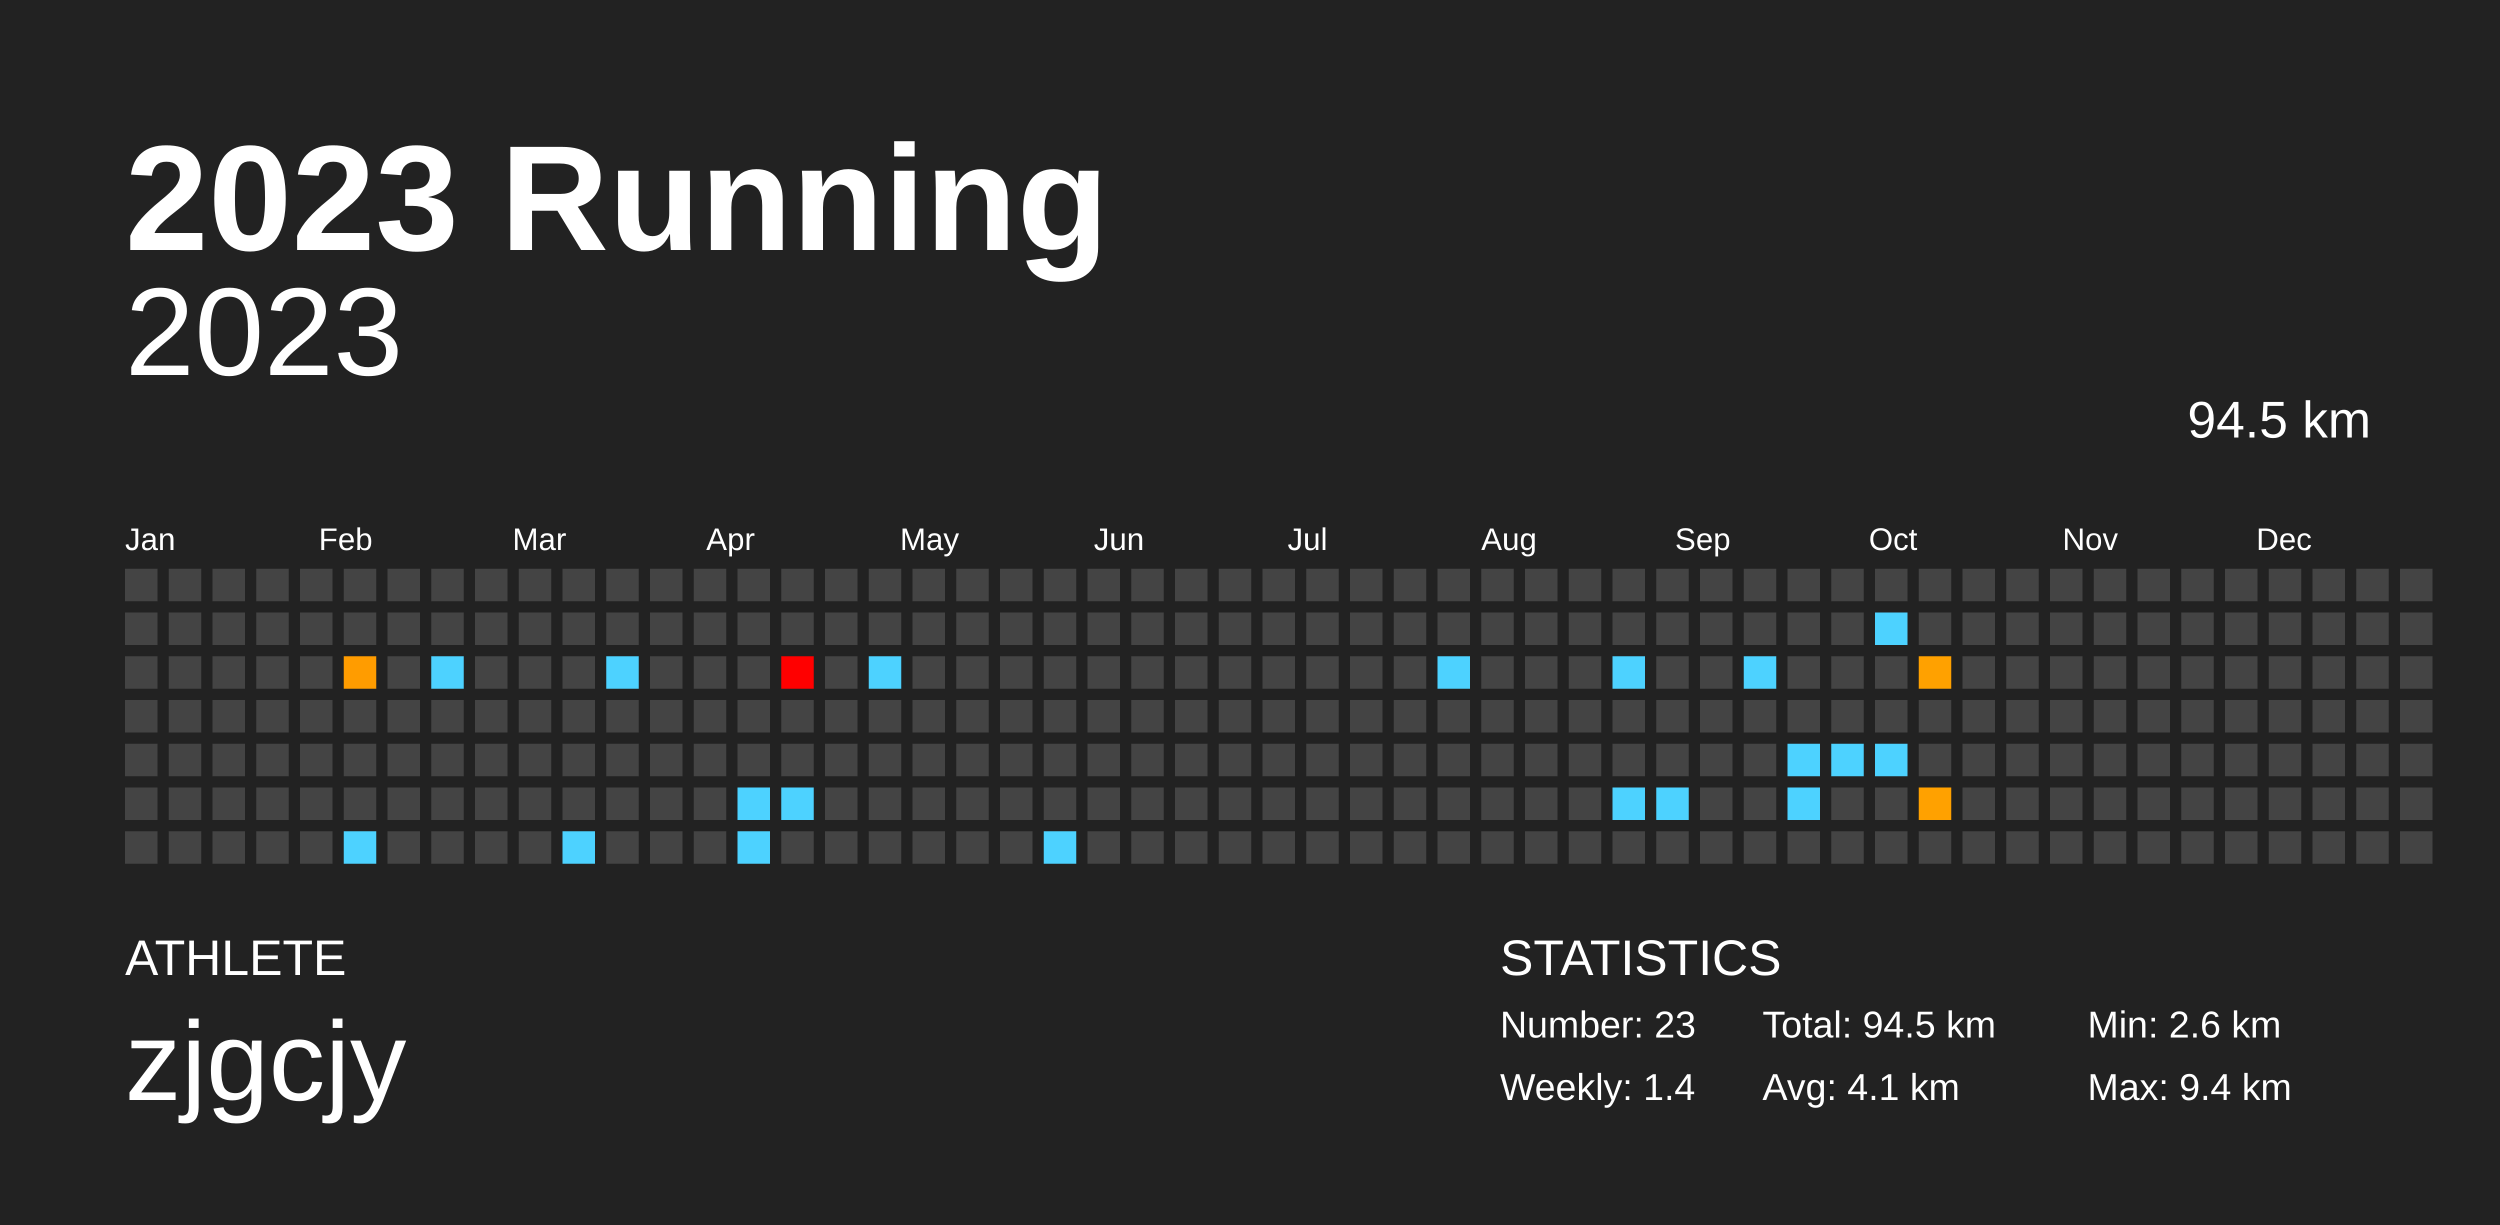
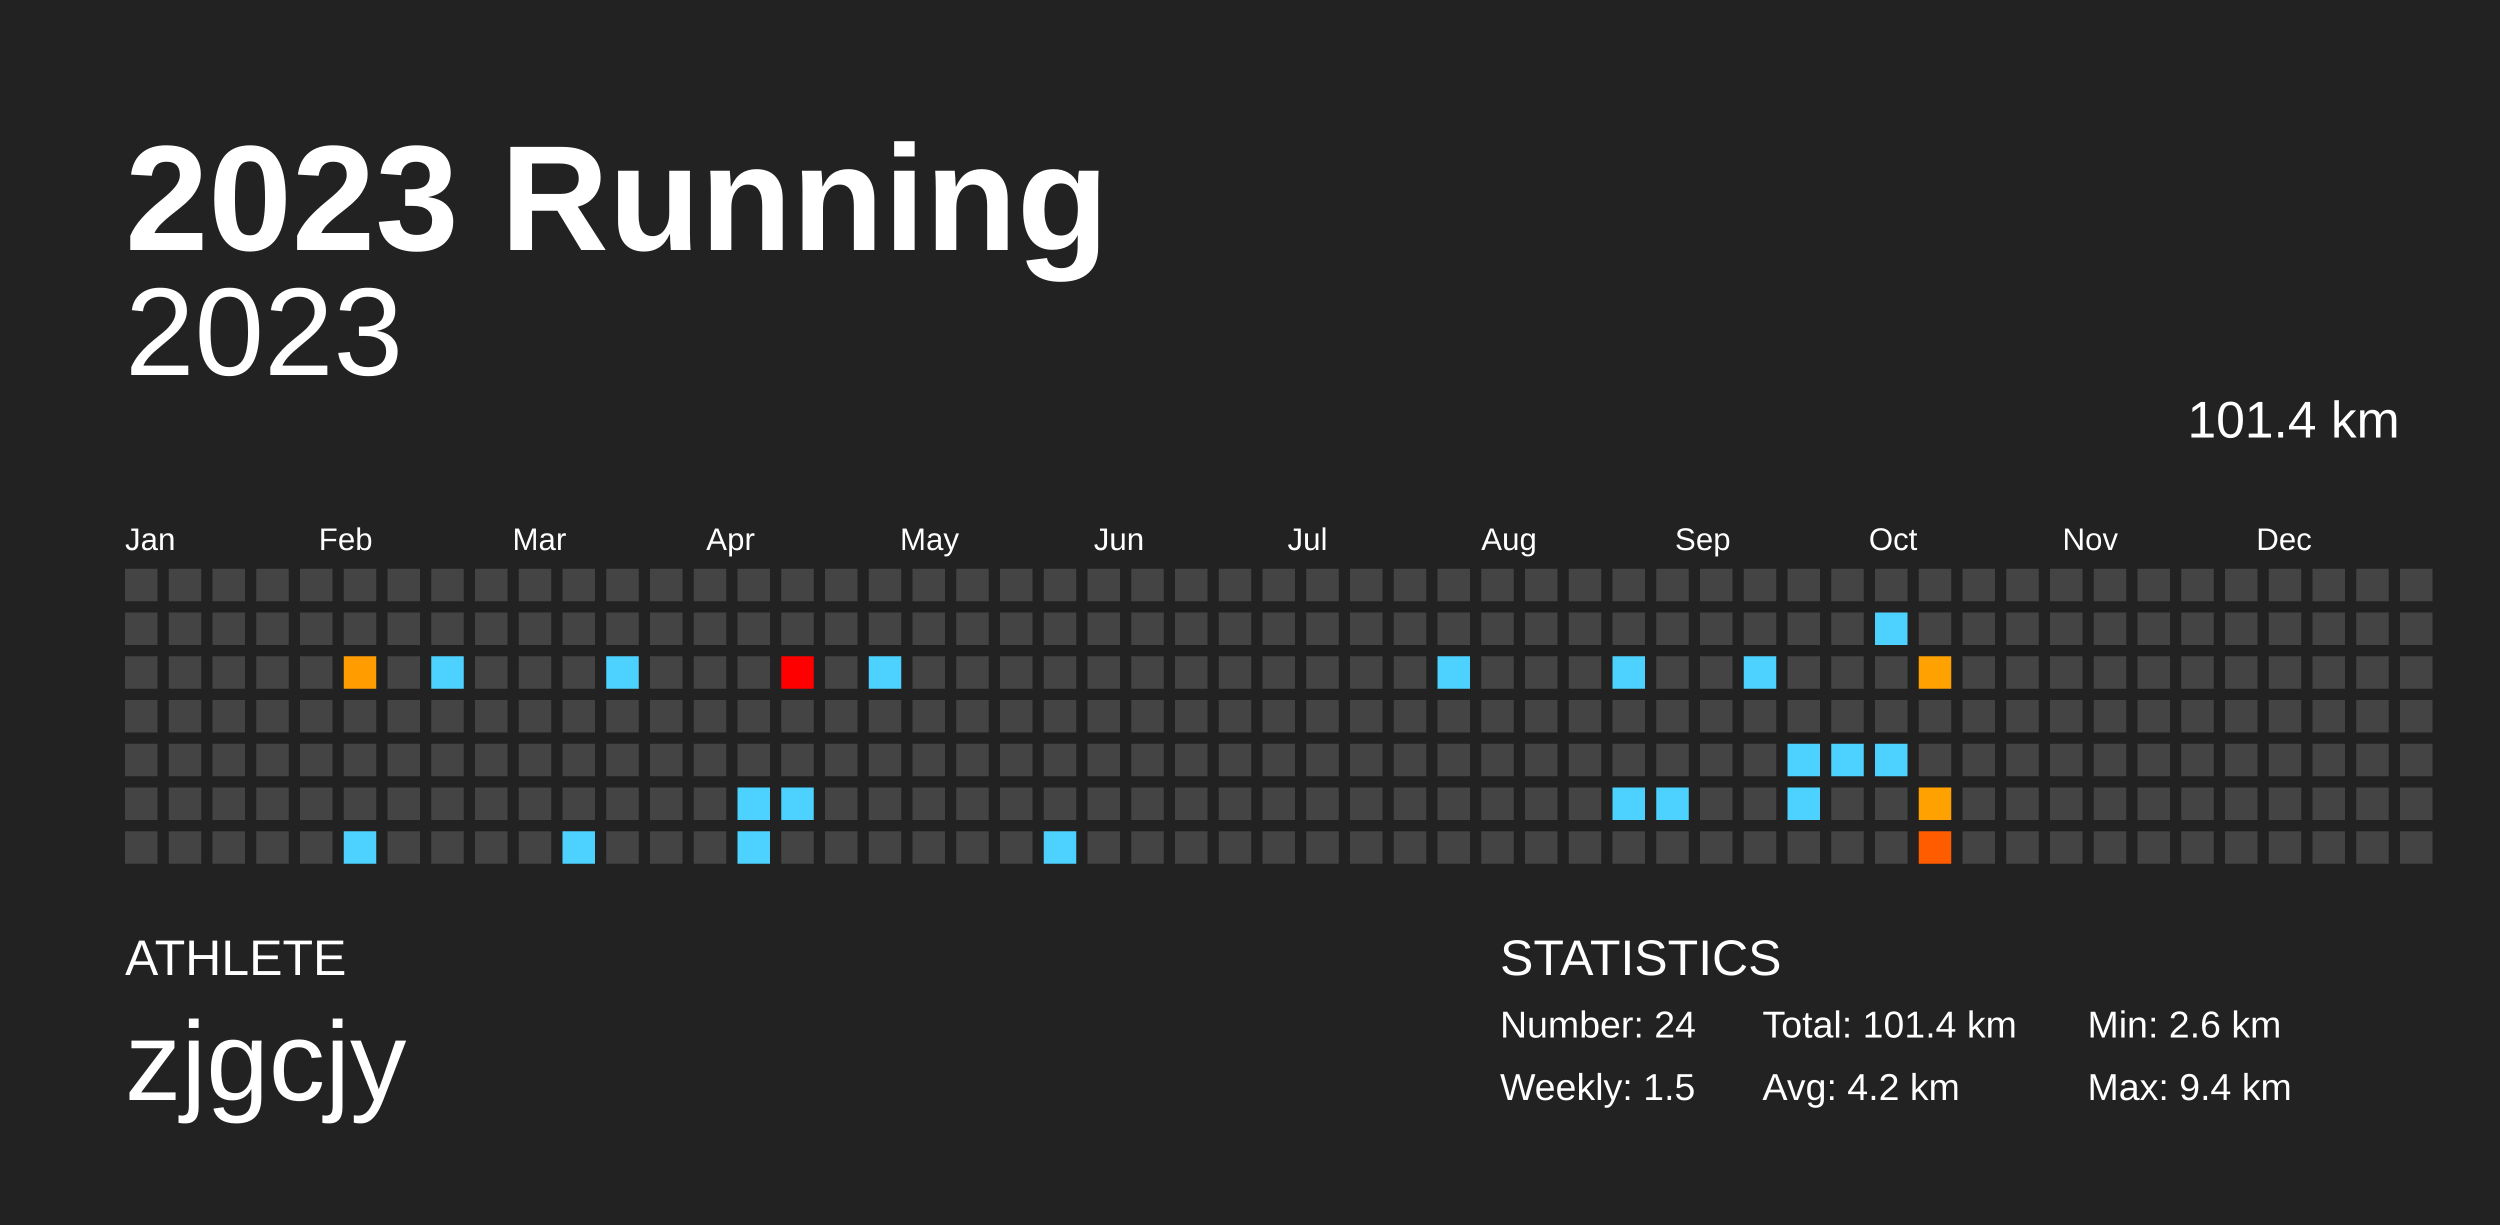
<svg xmlns="http://www.w3.org/2000/svg" baseProfile="full" height="98mm" version="1.1" viewBox="0,0,200,98" width="200mm">
  <defs />
  <rect fill="#222222" height="98" width="200" x="0" y="0" />
  <text fill="#FFFFFF" style="font-size:12px; font-family:Arial; font-weight:bold;" x="10" y="20">2023 Running</text>
  <text fill="#FFFFFF" style="font-size:4px; font-family:Arial" x="10" y="78">ATHLETE</text>
  <text fill="#FFFFFF" style="font-size:9px; font-family:Arial" x="10" y="88">zjgcjy</text>
  <text fill="#FFFFFF" style="font-size:4px; font-family:Arial" x="120" y="78">STATISTICS</text>
-   <text fill="#FFFFFF" style="font-size:3px; font-family:Arial" x="120" y="83">Number: 23</text>
-   <text fill="#FFFFFF" style="font-size:3px; font-family:Arial" x="120" y="88">Weekly: 1.4</text>
-   <text fill="#FFFFFF" style="font-size:3px; font-family:Arial" x="141" y="83">Total: 94.5 km</text>
-   <text fill="#FFFFFF" style="font-size:3px; font-family:Arial" x="141" y="88">Avg: 4.1 km</text>
+   <text fill="#FFFFFF" style="font-size:3px; font-family:Arial" x="120" y="83">Number: 24</text>
+   <text fill="#FFFFFF" style="font-size:3px; font-family:Arial" x="120" y="88">Weekly: 1.5</text>
+   <text fill="#FFFFFF" style="font-size:3px; font-family:Arial" x="141" y="83">Total: 101.4 km</text>
+   <text fill="#FFFFFF" style="font-size:3px; font-family:Arial" x="141" y="88">Avg: 4.2 km</text>
  <text fill="#FFFFFF" style="font-size:3px; font-family:Arial" x="167" y="83">Min: 2.6 km</text>
  <text fill="#FFFFFF" style="font-size:3px; font-family:Arial" x="167" y="88">Max: 9.4 km</text>
  <text alignment-baseline="hanging" fill="#FFFFFF" style="font-size:10.0px; font-family:Arial;" x="10" y="30">2023</text>
-   <text alignment-baseline="hanging" fill="#FFFFFF" style="font-size:4.125px; font-family:Arial;" x="175" y="35">94.5 km</text>
+   <text alignment-baseline="hanging" fill="#FFFFFF" style="font-size:4.125px; font-family:Arial;" x="175" y="35">101.4 km</text>
  <text fill="#FFFFFF" style="font-size:2.5px; font-family:Arial" x="10.0" y="44">Jan</text>
  <text fill="#FFFFFF" style="font-size:2.5px; font-family:Arial" x="25.5" y="44">Feb</text>
  <text fill="#FFFFFF" style="font-size:2.5px; font-family:Arial" x="41.0" y="44">Mar</text>
  <text fill="#FFFFFF" style="font-size:2.5px; font-family:Arial" x="56.5" y="44">Apr</text>
  <text fill="#FFFFFF" style="font-size:2.5px; font-family:Arial" x="72.0" y="44">May</text>
  <text fill="#FFFFFF" style="font-size:2.5px; font-family:Arial" x="87.5" y="44">Jun</text>
  <text fill="#FFFFFF" style="font-size:2.5px; font-family:Arial" x="103.0" y="44">Jul</text>
  <text fill="#FFFFFF" style="font-size:2.5px; font-family:Arial" x="118.5" y="44">Aug</text>
  <text fill="#FFFFFF" style="font-size:2.5px; font-family:Arial" x="134.0" y="44">Sep</text>
  <text fill="#FFFFFF" style="font-size:2.5px; font-family:Arial" x="149.5" y="44">Oct</text>
  <text fill="#FFFFFF" style="font-size:2.5px; font-family:Arial" x="165.0" y="44">Nov</text>
  <text fill="#FFFFFF" style="font-size:2.5px; font-family:Arial" x="180.5" y="44">Dec</text>
  <rect fill="#444444" height="2.6" width="2.6" x="10.0" y="45.5" />
  <rect fill="#444444" height="2.6" width="2.6" x="10.0" y="49.0" />
  <rect fill="#444444" height="2.6" width="2.6" x="10.0" y="52.5" />
  <rect fill="#444444" height="2.6" width="2.6" x="10.0" y="56.0" />
  <rect fill="#444444" height="2.6" width="2.6" x="10.0" y="59.5" />
  <rect fill="#444444" height="2.6" width="2.6" x="10.0" y="63.0" />
  <rect fill="#444444" height="2.6" width="2.6" x="10.0" y="66.5" />
  <rect fill="#444444" height="2.6" width="2.6" x="13.5" y="45.5" />
  <rect fill="#444444" height="2.6" width="2.6" x="13.5" y="49.0" />
  <rect fill="#444444" height="2.6" width="2.6" x="13.5" y="52.5" />
  <rect fill="#444444" height="2.6" width="2.6" x="13.5" y="56.0" />
  <rect fill="#444444" height="2.6" width="2.6" x="13.5" y="59.5" />
  <rect fill="#444444" height="2.6" width="2.6" x="13.5" y="63.0" />
  <rect fill="#444444" height="2.6" width="2.6" x="13.5" y="66.5" />
  <rect fill="#444444" height="2.6" width="2.6" x="17.0" y="45.5" />
  <rect fill="#444444" height="2.6" width="2.6" x="17.0" y="49.0" />
  <rect fill="#444444" height="2.6" width="2.6" x="17.0" y="52.5" />
  <rect fill="#444444" height="2.6" width="2.6" x="17.0" y="56.0" />
  <rect fill="#444444" height="2.6" width="2.6" x="17.0" y="59.5" />
  <rect fill="#444444" height="2.6" width="2.6" x="17.0" y="63.0" />
  <rect fill="#444444" height="2.6" width="2.6" x="17.0" y="66.5" />
  <rect fill="#444444" height="2.6" width="2.6" x="20.5" y="45.5" />
  <rect fill="#444444" height="2.6" width="2.6" x="20.5" y="49.0" />
  <rect fill="#444444" height="2.6" width="2.6" x="20.5" y="52.5" />
  <rect fill="#444444" height="2.6" width="2.6" x="20.5" y="56.0" />
  <rect fill="#444444" height="2.6" width="2.6" x="20.5" y="59.5" />
  <rect fill="#444444" height="2.6" width="2.6" x="20.5" y="63.0" />
  <rect fill="#444444" height="2.6" width="2.6" x="20.5" y="66.5" />
  <rect fill="#444444" height="2.6" width="2.6" x="24.0" y="45.5" />
  <rect fill="#444444" height="2.6" width="2.6" x="24.0" y="49.0" />
  <rect fill="#444444" height="2.6" width="2.6" x="24.0" y="52.5" />
  <rect fill="#444444" height="2.6" width="2.6" x="24.0" y="56.0" />
  <rect fill="#444444" height="2.6" width="2.6" x="24.0" y="59.5" />
  <rect fill="#444444" height="2.6" width="2.6" x="24.0" y="63.0" />
  <rect fill="#444444" height="2.6" width="2.6" x="24.0" y="66.5" />
  <rect fill="#444444" height="2.6" width="2.6" x="27.5" y="45.5" />
  <rect fill="#444444" height="2.6" width="2.6" x="27.5" y="49.0" />
  <rect fill="#ff9c00" height="2.6" width="2.6" x="27.5" y="52.5" />
  <rect fill="#444444" height="2.6" width="2.6" x="27.5" y="56.0" />
  <rect fill="#444444" height="2.6" width="2.6" x="27.5" y="59.5" />
  <rect fill="#444444" height="2.6" width="2.6" x="27.5" y="63.0" />
  <rect fill="#4dd2ff" height="2.6" width="2.6" x="27.5" y="66.5" />
  <rect fill="#444444" height="2.6" width="2.6" x="31.0" y="45.5" />
  <rect fill="#444444" height="2.6" width="2.6" x="31.0" y="49.0" />
  <rect fill="#444444" height="2.6" width="2.6" x="31.0" y="52.5" />
  <rect fill="#444444" height="2.6" width="2.6" x="31.0" y="56.0" />
  <rect fill="#444444" height="2.6" width="2.6" x="31.0" y="59.5" />
  <rect fill="#444444" height="2.6" width="2.6" x="31.0" y="63.0" />
  <rect fill="#444444" height="2.6" width="2.6" x="31.0" y="66.5" />
  <rect fill="#444444" height="2.6" width="2.6" x="34.5" y="45.5" />
  <rect fill="#444444" height="2.6" width="2.6" x="34.5" y="49.0" />
  <rect fill="#4dd2ff" height="2.6" width="2.6" x="34.5" y="52.5" />
  <rect fill="#444444" height="2.6" width="2.6" x="34.5" y="56.0" />
  <rect fill="#444444" height="2.6" width="2.6" x="34.5" y="59.5" />
  <rect fill="#444444" height="2.6" width="2.6" x="34.5" y="63.0" />
  <rect fill="#444444" height="2.6" width="2.6" x="34.5" y="66.5" />
  <rect fill="#444444" height="2.6" width="2.6" x="38.0" y="45.5" />
  <rect fill="#444444" height="2.6" width="2.6" x="38.0" y="49.0" />
  <rect fill="#444444" height="2.6" width="2.6" x="38.0" y="52.5" />
  <rect fill="#444444" height="2.6" width="2.6" x="38.0" y="56.0" />
  <rect fill="#444444" height="2.6" width="2.6" x="38.0" y="59.5" />
  <rect fill="#444444" height="2.6" width="2.6" x="38.0" y="63.0" />
  <rect fill="#444444" height="2.6" width="2.6" x="38.0" y="66.5" />
  <rect fill="#444444" height="2.6" width="2.6" x="41.5" y="45.5" />
  <rect fill="#444444" height="2.6" width="2.6" x="41.5" y="49.0" />
  <rect fill="#444444" height="2.6" width="2.6" x="41.5" y="52.5" />
  <rect fill="#444444" height="2.6" width="2.6" x="41.5" y="56.0" />
  <rect fill="#444444" height="2.6" width="2.6" x="41.5" y="59.5" />
  <rect fill="#444444" height="2.6" width="2.6" x="41.5" y="63.0" />
  <rect fill="#444444" height="2.6" width="2.6" x="41.5" y="66.5" />
  <rect fill="#444444" height="2.6" width="2.6" x="45.0" y="45.5" />
  <rect fill="#444444" height="2.6" width="2.6" x="45.0" y="49.0" />
  <rect fill="#444444" height="2.6" width="2.6" x="45.0" y="52.5" />
  <rect fill="#444444" height="2.6" width="2.6" x="45.0" y="56.0" />
  <rect fill="#444444" height="2.6" width="2.6" x="45.0" y="59.5" />
  <rect fill="#444444" height="2.6" width="2.6" x="45.0" y="63.0" />
  <rect fill="#4dd2ff" height="2.6" width="2.6" x="45.0" y="66.5" />
  <rect fill="#444444" height="2.6" width="2.6" x="48.5" y="45.5" />
  <rect fill="#444444" height="2.6" width="2.6" x="48.5" y="49.0" />
  <rect fill="#4dd2ff" height="2.6" width="2.6" x="48.5" y="52.5" />
  <rect fill="#444444" height="2.6" width="2.6" x="48.5" y="56.0" />
  <rect fill="#444444" height="2.6" width="2.6" x="48.5" y="59.5" />
  <rect fill="#444444" height="2.6" width="2.6" x="48.5" y="63.0" />
  <rect fill="#444444" height="2.6" width="2.6" x="48.5" y="66.5" />
  <rect fill="#444444" height="2.6" width="2.6" x="52.0" y="45.5" />
  <rect fill="#444444" height="2.6" width="2.6" x="52.0" y="49.0" />
  <rect fill="#444444" height="2.6" width="2.6" x="52.0" y="52.5" />
  <rect fill="#444444" height="2.6" width="2.6" x="52.0" y="56.0" />
  <rect fill="#444444" height="2.6" width="2.6" x="52.0" y="59.5" />
  <rect fill="#444444" height="2.6" width="2.6" x="52.0" y="63.0" />
  <rect fill="#444444" height="2.6" width="2.6" x="52.0" y="66.5" />
  <rect fill="#444444" height="2.6" width="2.6" x="55.5" y="45.5" />
  <rect fill="#444444" height="2.6" width="2.6" x="55.5" y="49.0" />
  <rect fill="#444444" height="2.6" width="2.6" x="55.5" y="52.5" />
  <rect fill="#444444" height="2.6" width="2.6" x="55.5" y="56.0" />
  <rect fill="#444444" height="2.6" width="2.6" x="55.5" y="59.5" />
  <rect fill="#444444" height="2.6" width="2.6" x="55.5" y="63.0" />
  <rect fill="#444444" height="2.6" width="2.6" x="55.5" y="66.5" />
  <rect fill="#444444" height="2.6" width="2.6" x="59.0" y="45.5" />
  <rect fill="#444444" height="2.6" width="2.6" x="59.0" y="49.0" />
  <rect fill="#444444" height="2.6" width="2.6" x="59.0" y="52.5" />
  <rect fill="#444444" height="2.6" width="2.6" x="59.0" y="56.0" />
  <rect fill="#444444" height="2.6" width="2.6" x="59.0" y="59.5" />
  <rect fill="#4dd2ff" height="2.6" width="2.6" x="59.0" y="63.0" />
  <rect fill="#4dd2ff" height="2.6" width="2.6" x="59.0" y="66.5" />
  <rect fill="#444444" height="2.6" width="2.6" x="62.5" y="45.5" />
  <rect fill="#444444" height="2.6" width="2.6" x="62.5" y="49.0" />
  <rect fill="#ff0000" height="2.6" width="2.6" x="62.5" y="52.5" />
  <rect fill="#444444" height="2.6" width="2.6" x="62.5" y="56.0" />
  <rect fill="#444444" height="2.6" width="2.6" x="62.5" y="59.5" />
  <rect fill="#4dd2ff" height="2.6" width="2.6" x="62.5" y="63.0" />
  <rect fill="#444444" height="2.6" width="2.6" x="62.5" y="66.5" />
  <rect fill="#444444" height="2.6" width="2.6" x="66.0" y="45.5" />
  <rect fill="#444444" height="2.6" width="2.6" x="66.0" y="49.0" />
  <rect fill="#444444" height="2.6" width="2.6" x="66.0" y="52.5" />
  <rect fill="#444444" height="2.6" width="2.6" x="66.0" y="56.0" />
  <rect fill="#444444" height="2.6" width="2.6" x="66.0" y="59.5" />
  <rect fill="#444444" height="2.6" width="2.6" x="66.0" y="63.0" />
  <rect fill="#444444" height="2.6" width="2.6" x="66.0" y="66.5" />
  <rect fill="#444444" height="2.6" width="2.6" x="69.5" y="45.5" />
  <rect fill="#444444" height="2.6" width="2.6" x="69.5" y="49.0" />
  <rect fill="#4dd2ff" height="2.6" width="2.6" x="69.5" y="52.5" />
  <rect fill="#444444" height="2.6" width="2.6" x="69.5" y="56.0" />
  <rect fill="#444444" height="2.6" width="2.6" x="69.5" y="59.5" />
  <rect fill="#444444" height="2.6" width="2.6" x="69.5" y="63.0" />
  <rect fill="#444444" height="2.6" width="2.6" x="69.5" y="66.5" />
  <rect fill="#444444" height="2.6" width="2.6" x="73.0" y="45.5" />
  <rect fill="#444444" height="2.6" width="2.6" x="73.0" y="49.0" />
  <rect fill="#444444" height="2.6" width="2.6" x="73.0" y="52.5" />
  <rect fill="#444444" height="2.6" width="2.6" x="73.0" y="56.0" />
  <rect fill="#444444" height="2.6" width="2.6" x="73.0" y="59.5" />
  <rect fill="#444444" height="2.6" width="2.6" x="73.0" y="63.0" />
  <rect fill="#444444" height="2.6" width="2.6" x="73.0" y="66.5" />
  <rect fill="#444444" height="2.6" width="2.6" x="76.5" y="45.5" />
  <rect fill="#444444" height="2.6" width="2.6" x="76.5" y="49.0" />
  <rect fill="#444444" height="2.6" width="2.6" x="76.5" y="52.5" />
  <rect fill="#444444" height="2.6" width="2.6" x="76.5" y="56.0" />
  <rect fill="#444444" height="2.6" width="2.6" x="76.5" y="59.5" />
  <rect fill="#444444" height="2.6" width="2.6" x="76.5" y="63.0" />
  <rect fill="#444444" height="2.6" width="2.6" x="76.5" y="66.5" />
  <rect fill="#444444" height="2.6" width="2.6" x="80.0" y="45.5" />
  <rect fill="#444444" height="2.6" width="2.6" x="80.0" y="49.0" />
  <rect fill="#444444" height="2.6" width="2.6" x="80.0" y="52.5" />
  <rect fill="#444444" height="2.6" width="2.6" x="80.0" y="56.0" />
  <rect fill="#444444" height="2.6" width="2.6" x="80.0" y="59.5" />
  <rect fill="#444444" height="2.6" width="2.6" x="80.0" y="63.0" />
  <rect fill="#444444" height="2.6" width="2.6" x="80.0" y="66.5" />
  <rect fill="#444444" height="2.6" width="2.6" x="83.5" y="45.5" />
  <rect fill="#444444" height="2.6" width="2.6" x="83.5" y="49.0" />
  <rect fill="#444444" height="2.6" width="2.6" x="83.5" y="52.5" />
  <rect fill="#444444" height="2.6" width="2.6" x="83.5" y="56.0" />
  <rect fill="#444444" height="2.6" width="2.6" x="83.5" y="59.5" />
  <rect fill="#444444" height="2.6" width="2.6" x="83.5" y="63.0" />
  <rect fill="#4dd2ff" height="2.6" width="2.6" x="83.5" y="66.5" />
  <rect fill="#444444" height="2.6" width="2.6" x="87.0" y="45.5" />
  <rect fill="#444444" height="2.6" width="2.6" x="87.0" y="49.0" />
  <rect fill="#444444" height="2.6" width="2.6" x="87.0" y="52.5" />
  <rect fill="#444444" height="2.6" width="2.6" x="87.0" y="56.0" />
  <rect fill="#444444" height="2.6" width="2.6" x="87.0" y="59.5" />
  <rect fill="#444444" height="2.6" width="2.6" x="87.0" y="63.0" />
  <rect fill="#444444" height="2.6" width="2.6" x="87.0" y="66.5" />
  <rect fill="#444444" height="2.6" width="2.6" x="90.5" y="45.5" />
  <rect fill="#444444" height="2.6" width="2.6" x="90.5" y="49.0" />
  <rect fill="#444444" height="2.6" width="2.6" x="90.5" y="52.5" />
  <rect fill="#444444" height="2.6" width="2.6" x="90.5" y="56.0" />
  <rect fill="#444444" height="2.6" width="2.6" x="90.5" y="59.5" />
  <rect fill="#444444" height="2.6" width="2.6" x="90.5" y="63.0" />
  <rect fill="#444444" height="2.6" width="2.6" x="90.5" y="66.5" />
  <rect fill="#444444" height="2.6" width="2.6" x="94.0" y="45.5" />
  <rect fill="#444444" height="2.6" width="2.6" x="94.0" y="49.0" />
  <rect fill="#444444" height="2.6" width="2.6" x="94.0" y="52.5" />
  <rect fill="#444444" height="2.6" width="2.6" x="94.0" y="56.0" />
  <rect fill="#444444" height="2.6" width="2.6" x="94.0" y="59.5" />
  <rect fill="#444444" height="2.6" width="2.6" x="94.0" y="63.0" />
  <rect fill="#444444" height="2.6" width="2.6" x="94.0" y="66.5" />
  <rect fill="#444444" height="2.6" width="2.6" x="97.5" y="45.5" />
  <rect fill="#444444" height="2.6" width="2.6" x="97.5" y="49.0" />
  <rect fill="#444444" height="2.6" width="2.6" x="97.5" y="52.5" />
  <rect fill="#444444" height="2.6" width="2.6" x="97.5" y="56.0" />
  <rect fill="#444444" height="2.6" width="2.6" x="97.5" y="59.5" />
  <rect fill="#444444" height="2.6" width="2.6" x="97.5" y="63.0" />
  <rect fill="#444444" height="2.6" width="2.6" x="97.5" y="66.5" />
  <rect fill="#444444" height="2.6" width="2.6" x="101.0" y="45.5" />
  <rect fill="#444444" height="2.6" width="2.6" x="101.0" y="49.0" />
  <rect fill="#444444" height="2.6" width="2.6" x="101.0" y="52.5" />
  <rect fill="#444444" height="2.6" width="2.6" x="101.0" y="56.0" />
  <rect fill="#444444" height="2.6" width="2.6" x="101.0" y="59.5" />
  <rect fill="#444444" height="2.6" width="2.6" x="101.0" y="63.0" />
  <rect fill="#444444" height="2.6" width="2.6" x="101.0" y="66.5" />
  <rect fill="#444444" height="2.6" width="2.6" x="104.5" y="45.5" />
  <rect fill="#444444" height="2.6" width="2.6" x="104.5" y="49.0" />
  <rect fill="#444444" height="2.6" width="2.6" x="104.5" y="52.5" />
  <rect fill="#444444" height="2.6" width="2.6" x="104.5" y="56.0" />
  <rect fill="#444444" height="2.6" width="2.6" x="104.5" y="59.5" />
  <rect fill="#444444" height="2.6" width="2.6" x="104.5" y="63.0" />
  <rect fill="#444444" height="2.6" width="2.6" x="104.5" y="66.5" />
  <rect fill="#444444" height="2.6" width="2.6" x="108.0" y="45.5" />
  <rect fill="#444444" height="2.6" width="2.6" x="108.0" y="49.0" />
  <rect fill="#444444" height="2.6" width="2.6" x="108.0" y="52.5" />
  <rect fill="#444444" height="2.6" width="2.6" x="108.0" y="56.0" />
  <rect fill="#444444" height="2.6" width="2.6" x="108.0" y="59.5" />
  <rect fill="#444444" height="2.6" width="2.6" x="108.0" y="63.0" />
  <rect fill="#444444" height="2.6" width="2.6" x="108.0" y="66.5" />
  <rect fill="#444444" height="2.6" width="2.6" x="111.5" y="45.5" />
  <rect fill="#444444" height="2.6" width="2.6" x="111.5" y="49.0" />
  <rect fill="#444444" height="2.6" width="2.6" x="111.5" y="52.5" />
  <rect fill="#444444" height="2.6" width="2.6" x="111.5" y="56.0" />
  <rect fill="#444444" height="2.6" width="2.6" x="111.5" y="59.5" />
  <rect fill="#444444" height="2.6" width="2.6" x="111.5" y="63.0" />
  <rect fill="#444444" height="2.6" width="2.6" x="111.5" y="66.5" />
  <rect fill="#444444" height="2.6" width="2.6" x="115.0" y="45.5" />
  <rect fill="#444444" height="2.6" width="2.6" x="115.0" y="49.0" />
  <rect fill="#4dd2ff" height="2.6" width="2.6" x="115.0" y="52.5" />
  <rect fill="#444444" height="2.6" width="2.6" x="115.0" y="56.0" />
  <rect fill="#444444" height="2.6" width="2.6" x="115.0" y="59.5" />
  <rect fill="#444444" height="2.6" width="2.6" x="115.0" y="63.0" />
  <rect fill="#444444" height="2.6" width="2.6" x="115.0" y="66.5" />
  <rect fill="#444444" height="2.6" width="2.6" x="118.5" y="45.5" />
  <rect fill="#444444" height="2.6" width="2.6" x="118.5" y="49.0" />
  <rect fill="#444444" height="2.6" width="2.6" x="118.5" y="52.5" />
  <rect fill="#444444" height="2.6" width="2.6" x="118.5" y="56.0" />
  <rect fill="#444444" height="2.6" width="2.6" x="118.5" y="59.5" />
  <rect fill="#444444" height="2.6" width="2.6" x="118.5" y="63.0" />
  <rect fill="#444444" height="2.6" width="2.6" x="118.5" y="66.5" />
  <rect fill="#444444" height="2.6" width="2.6" x="122.0" y="45.5" />
  <rect fill="#444444" height="2.6" width="2.6" x="122.0" y="49.0" />
  <rect fill="#444444" height="2.6" width="2.6" x="122.0" y="52.5" />
  <rect fill="#444444" height="2.6" width="2.6" x="122.0" y="56.0" />
  <rect fill="#444444" height="2.6" width="2.6" x="122.0" y="59.5" />
  <rect fill="#444444" height="2.6" width="2.6" x="122.0" y="63.0" />
  <rect fill="#444444" height="2.6" width="2.6" x="122.0" y="66.5" />
  <rect fill="#444444" height="2.6" width="2.6" x="125.5" y="45.5" />
  <rect fill="#444444" height="2.6" width="2.6" x="125.5" y="49.0" />
  <rect fill="#444444" height="2.6" width="2.6" x="125.5" y="52.5" />
  <rect fill="#444444" height="2.6" width="2.6" x="125.5" y="56.0" />
  <rect fill="#444444" height="2.6" width="2.6" x="125.5" y="59.5" />
  <rect fill="#444444" height="2.6" width="2.6" x="125.5" y="63.0" />
  <rect fill="#444444" height="2.6" width="2.6" x="125.5" y="66.5" />
  <rect fill="#444444" height="2.6" width="2.6" x="129.0" y="45.5" />
  <rect fill="#444444" height="2.6" width="2.6" x="129.0" y="49.0" />
  <rect fill="#4dd2ff" height="2.6" width="2.6" x="129.0" y="52.5" />
  <rect fill="#444444" height="2.6" width="2.6" x="129.0" y="56.0" />
  <rect fill="#444444" height="2.6" width="2.6" x="129.0" y="59.5" />
  <rect fill="#4dd2ff" height="2.6" width="2.6" x="129.0" y="63.0" />
  <rect fill="#444444" height="2.6" width="2.6" x="129.0" y="66.5" />
  <rect fill="#444444" height="2.6" width="2.6" x="132.5" y="45.5" />
  <rect fill="#444444" height="2.6" width="2.6" x="132.5" y="49.0" />
  <rect fill="#444444" height="2.6" width="2.6" x="132.5" y="52.5" />
  <rect fill="#444444" height="2.6" width="2.6" x="132.5" y="56.0" />
  <rect fill="#444444" height="2.6" width="2.6" x="132.5" y="59.5" />
  <rect fill="#4dd2ff" height="2.6" width="2.6" x="132.5" y="63.0" />
  <rect fill="#444444" height="2.6" width="2.6" x="132.5" y="66.5" />
  <rect fill="#444444" height="2.6" width="2.6" x="136.0" y="45.5" />
  <rect fill="#444444" height="2.6" width="2.6" x="136.0" y="49.0" />
  <rect fill="#444444" height="2.6" width="2.6" x="136.0" y="52.5" />
  <rect fill="#444444" height="2.6" width="2.6" x="136.0" y="56.0" />
  <rect fill="#444444" height="2.6" width="2.6" x="136.0" y="59.5" />
  <rect fill="#444444" height="2.6" width="2.6" x="136.0" y="63.0" />
  <rect fill="#444444" height="2.6" width="2.6" x="136.0" y="66.5" />
  <rect fill="#444444" height="2.6" width="2.6" x="139.5" y="45.5" />
  <rect fill="#444444" height="2.6" width="2.6" x="139.5" y="49.0" />
  <rect fill="#4dd2ff" height="2.6" width="2.6" x="139.5" y="52.5" />
  <rect fill="#444444" height="2.6" width="2.6" x="139.5" y="56.0" />
  <rect fill="#444444" height="2.6" width="2.6" x="139.5" y="59.5" />
  <rect fill="#444444" height="2.6" width="2.6" x="139.5" y="63.0" />
  <rect fill="#444444" height="2.6" width="2.6" x="139.5" y="66.5" />
  <rect fill="#444444" height="2.6" width="2.6" x="143.0" y="45.5" />
  <rect fill="#444444" height="2.6" width="2.6" x="143.0" y="49.0" />
  <rect fill="#444444" height="2.6" width="2.6" x="143.0" y="52.5" />
  <rect fill="#444444" height="2.6" width="2.6" x="143.0" y="56.0" />
  <rect fill="#4dd2ff" height="2.6" width="2.6" x="143.0" y="59.5" />
  <rect fill="#4dd2ff" height="2.6" width="2.6" x="143.0" y="63.0" />
  <rect fill="#444444" height="2.6" width="2.6" x="143.0" y="66.5" />
  <rect fill="#444444" height="2.6" width="2.6" x="146.5" y="45.5" />
  <rect fill="#444444" height="2.6" width="2.6" x="146.5" y="49.0" />
  <rect fill="#444444" height="2.6" width="2.6" x="146.5" y="52.5" />
  <rect fill="#444444" height="2.6" width="2.6" x="146.5" y="56.0" />
  <rect fill="#4dd2ff" height="2.6" width="2.6" x="146.5" y="59.5" />
  <rect fill="#444444" height="2.6" width="2.6" x="146.5" y="63.0" />
  <rect fill="#444444" height="2.6" width="2.6" x="146.5" y="66.5" />
  <rect fill="#444444" height="2.6" width="2.6" x="150.0" y="45.5" />
  <rect fill="#4dd2ff" height="2.6" width="2.6" x="150.0" y="49.0" />
  <rect fill="#444444" height="2.6" width="2.6" x="150.0" y="52.5" />
  <rect fill="#444444" height="2.6" width="2.6" x="150.0" y="56.0" />
  <rect fill="#4dd2ff" height="2.6" width="2.6" x="150.0" y="59.5" />
  <rect fill="#444444" height="2.6" width="2.6" x="150.0" y="63.0" />
  <rect fill="#444444" height="2.6" width="2.6" x="150.0" y="66.5" />
  <rect fill="#444444" height="2.6" width="2.6" x="153.5" y="45.5" />
  <rect fill="#444444" height="2.6" width="2.6" x="153.5" y="49.0" />
  <rect fill="#ffa100" height="2.6" width="2.6" x="153.5" y="52.5" />
  <rect fill="#444444" height="2.6" width="2.6" x="153.5" y="56.0" />
  <rect fill="#444444" height="2.6" width="2.6" x="153.5" y="59.5" />
  <rect fill="#ffa100" height="2.6" width="2.6" x="153.5" y="63.0" />
-   <rect fill="#444444" height="2.6" width="2.6" x="153.5" y="66.5" />
+   <rect fill="#ff5c00" height="2.6" width="2.6" x="153.5" y="66.5" />
  <rect fill="#444444" height="2.6" width="2.6" x="157.0" y="45.5" />
  <rect fill="#444444" height="2.6" width="2.6" x="157.0" y="49.0" />
  <rect fill="#444444" height="2.6" width="2.6" x="157.0" y="52.5" />
  <rect fill="#444444" height="2.6" width="2.6" x="157.0" y="56.0" />
  <rect fill="#444444" height="2.6" width="2.6" x="157.0" y="59.5" />
  <rect fill="#444444" height="2.6" width="2.6" x="157.0" y="63.0" />
  <rect fill="#444444" height="2.6" width="2.6" x="157.0" y="66.5" />
  <rect fill="#444444" height="2.6" width="2.6" x="160.5" y="45.5" />
  <rect fill="#444444" height="2.6" width="2.6" x="160.5" y="49.0" />
  <rect fill="#444444" height="2.6" width="2.6" x="160.5" y="52.5" />
  <rect fill="#444444" height="2.6" width="2.6" x="160.5" y="56.0" />
  <rect fill="#444444" height="2.6" width="2.6" x="160.5" y="59.5" />
  <rect fill="#444444" height="2.6" width="2.6" x="160.5" y="63.0" />
  <rect fill="#444444" height="2.6" width="2.6" x="160.5" y="66.5" />
  <rect fill="#444444" height="2.6" width="2.6" x="164.0" y="45.5" />
  <rect fill="#444444" height="2.6" width="2.6" x="164.0" y="49.0" />
  <rect fill="#444444" height="2.6" width="2.6" x="164.0" y="52.5" />
  <rect fill="#444444" height="2.6" width="2.6" x="164.0" y="56.0" />
  <rect fill="#444444" height="2.6" width="2.6" x="164.0" y="59.5" />
  <rect fill="#444444" height="2.6" width="2.6" x="164.0" y="63.0" />
  <rect fill="#444444" height="2.6" width="2.6" x="164.0" y="66.5" />
  <rect fill="#444444" height="2.6" width="2.6" x="167.5" y="45.5" />
  <rect fill="#444444" height="2.6" width="2.6" x="167.5" y="49.0" />
  <rect fill="#444444" height="2.6" width="2.6" x="167.5" y="52.5" />
  <rect fill="#444444" height="2.6" width="2.6" x="167.5" y="56.0" />
  <rect fill="#444444" height="2.6" width="2.6" x="167.5" y="59.5" />
  <rect fill="#444444" height="2.6" width="2.6" x="167.5" y="63.0" />
  <rect fill="#444444" height="2.6" width="2.6" x="167.5" y="66.5" />
  <rect fill="#444444" height="2.6" width="2.6" x="171.0" y="45.5" />
  <rect fill="#444444" height="2.6" width="2.6" x="171.0" y="49.0" />
  <rect fill="#444444" height="2.6" width="2.6" x="171.0" y="52.5" />
  <rect fill="#444444" height="2.6" width="2.6" x="171.0" y="56.0" />
  <rect fill="#444444" height="2.6" width="2.6" x="171.0" y="59.5" />
  <rect fill="#444444" height="2.6" width="2.6" x="171.0" y="63.0" />
  <rect fill="#444444" height="2.6" width="2.6" x="171.0" y="66.5" />
  <rect fill="#444444" height="2.6" width="2.6" x="174.5" y="45.5" />
  <rect fill="#444444" height="2.6" width="2.6" x="174.5" y="49.0" />
  <rect fill="#444444" height="2.6" width="2.6" x="174.5" y="52.5" />
  <rect fill="#444444" height="2.6" width="2.6" x="174.5" y="56.0" />
  <rect fill="#444444" height="2.6" width="2.6" x="174.5" y="59.5" />
  <rect fill="#444444" height="2.6" width="2.6" x="174.5" y="63.0" />
  <rect fill="#444444" height="2.6" width="2.6" x="174.5" y="66.5" />
  <rect fill="#444444" height="2.6" width="2.6" x="178.0" y="45.5" />
  <rect fill="#444444" height="2.6" width="2.6" x="178.0" y="49.0" />
  <rect fill="#444444" height="2.6" width="2.6" x="178.0" y="52.5" />
  <rect fill="#444444" height="2.6" width="2.6" x="178.0" y="56.0" />
  <rect fill="#444444" height="2.6" width="2.6" x="178.0" y="59.5" />
  <rect fill="#444444" height="2.6" width="2.6" x="178.0" y="63.0" />
  <rect fill="#444444" height="2.6" width="2.6" x="178.0" y="66.5" />
  <rect fill="#444444" height="2.6" width="2.6" x="181.5" y="45.5" />
  <rect fill="#444444" height="2.6" width="2.6" x="181.5" y="49.0" />
  <rect fill="#444444" height="2.6" width="2.6" x="181.5" y="52.5" />
  <rect fill="#444444" height="2.6" width="2.6" x="181.5" y="56.0" />
  <rect fill="#444444" height="2.6" width="2.6" x="181.5" y="59.5" />
  <rect fill="#444444" height="2.6" width="2.6" x="181.5" y="63.0" />
  <rect fill="#444444" height="2.6" width="2.6" x="181.5" y="66.5" />
  <rect fill="#444444" height="2.6" width="2.6" x="185.0" y="45.5" />
  <rect fill="#444444" height="2.6" width="2.6" x="185.0" y="49.0" />
  <rect fill="#444444" height="2.6" width="2.6" x="185.0" y="52.5" />
  <rect fill="#444444" height="2.6" width="2.6" x="185.0" y="56.0" />
  <rect fill="#444444" height="2.6" width="2.6" x="185.0" y="59.5" />
  <rect fill="#444444" height="2.6" width="2.6" x="185.0" y="63.0" />
  <rect fill="#444444" height="2.6" width="2.6" x="185.0" y="66.5" />
  <rect fill="#444444" height="2.6" width="2.6" x="188.5" y="45.5" />
  <rect fill="#444444" height="2.6" width="2.6" x="188.5" y="49.0" />
  <rect fill="#444444" height="2.6" width="2.6" x="188.5" y="52.5" />
  <rect fill="#444444" height="2.6" width="2.6" x="188.5" y="56.0" />
  <rect fill="#444444" height="2.6" width="2.6" x="188.5" y="59.5" />
  <rect fill="#444444" height="2.6" width="2.6" x="188.5" y="63.0" />
  <rect fill="#444444" height="2.6" width="2.6" x="188.5" y="66.5" />
  <rect fill="#444444" height="2.6" width="2.6" x="192.0" y="45.5" />
  <rect fill="#444444" height="2.6" width="2.6" x="192.0" y="49.0" />
  <rect fill="#444444" height="2.6" width="2.6" x="192.0" y="52.5" />
  <rect fill="#444444" height="2.6" width="2.6" x="192.0" y="56.0" />
  <rect fill="#444444" height="2.6" width="2.6" x="192.0" y="59.5" />
  <rect fill="#444444" height="2.6" width="2.6" x="192.0" y="63.0" />
  <rect fill="#444444" height="2.6" width="2.6" x="192.0" y="66.5" />
</svg>
